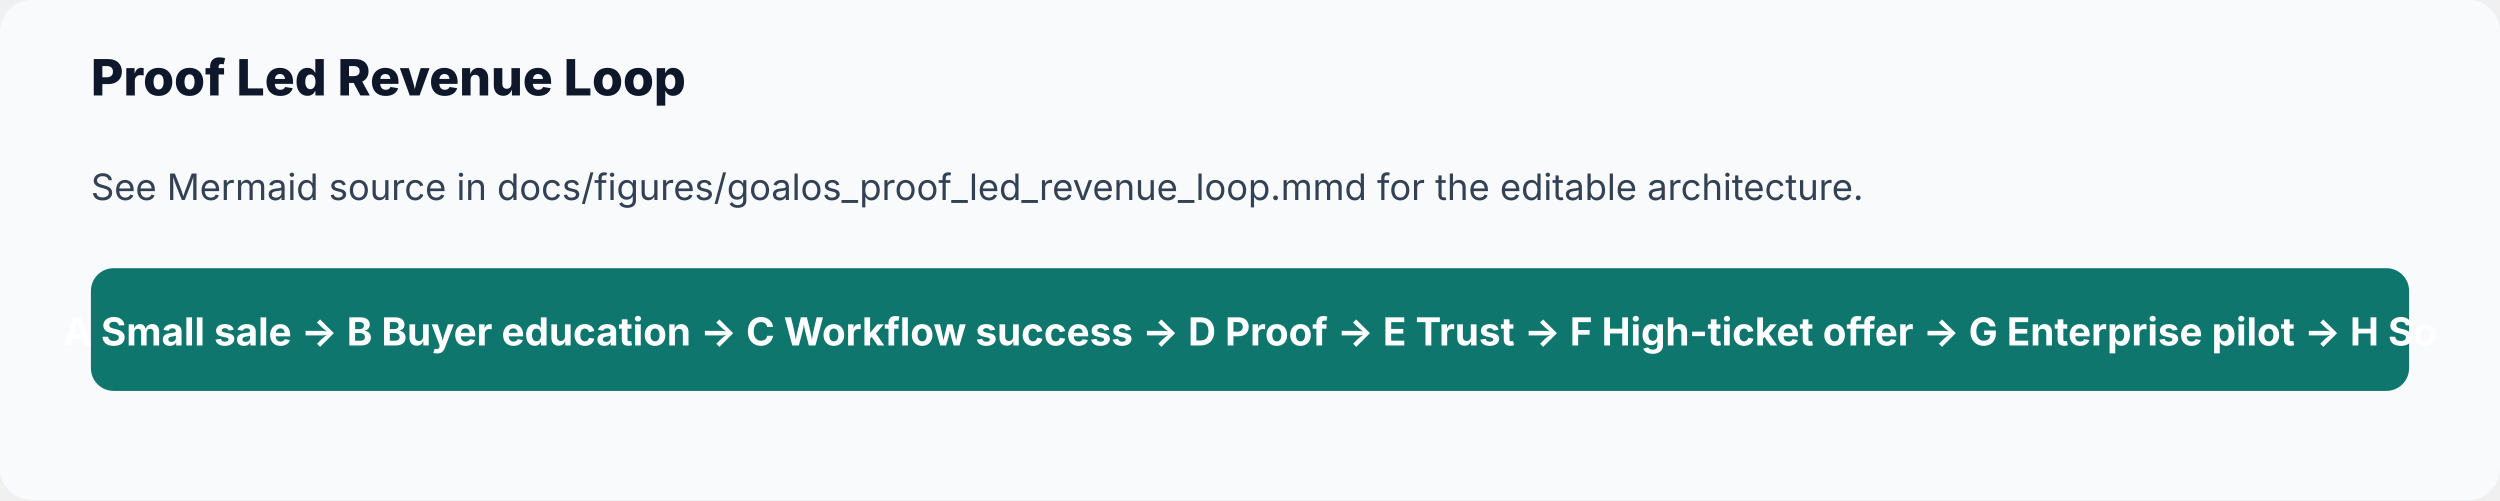
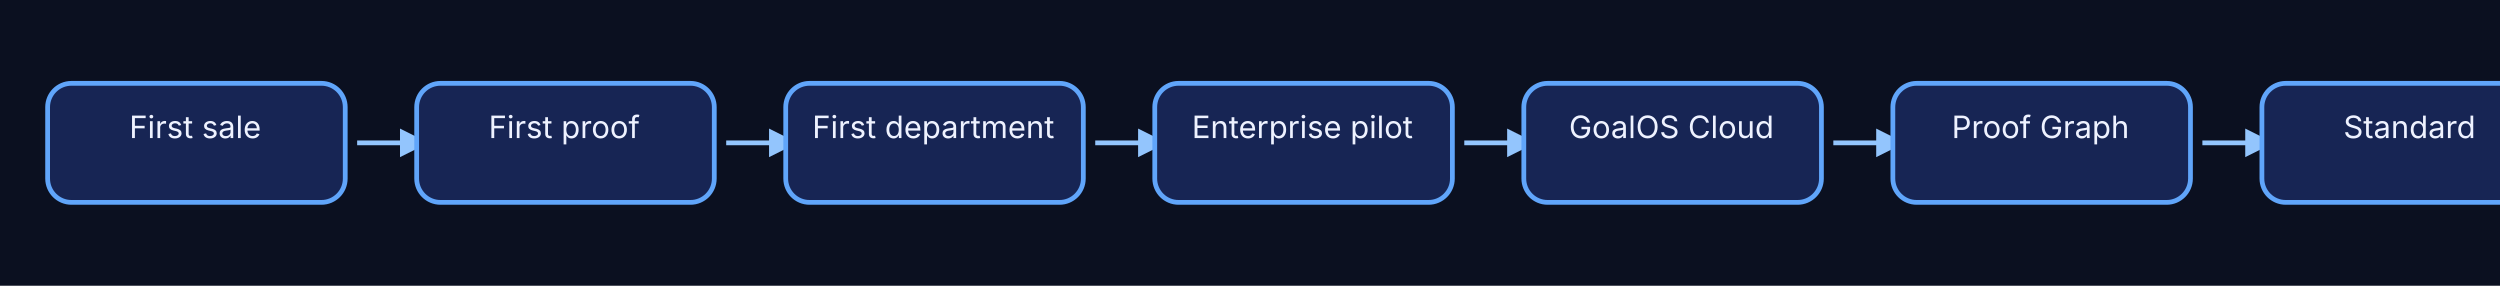
- <svg xmlns="http://www.w3.org/2000/svg" role="img" aria-label="Proof Led Revenue Loop" width="1100" height="220" viewBox="0 0 1100 220">
-   <rect width="1100" height="220" rx="14" fill="#f8fafc" />
-   <text x="40" y="42" font-family="Inter,Segoe UI,Arial" font-size="22" font-weight="800" fill="#0f172a">Proof Led Revenue Loop</text>
-   <text x="40" y="88" font-family="Inter,Segoe UI,Arial" font-size="16" fill="#334155">See Mermaid source in docs/figures/goalos_proof_led_revenue_loop.mmd for the editable architecture.</text>
-   <rect x="40" y="118" width="1020" height="54" rx="10" fill="#0f766e" />
-   <text x="550" y="152" text-anchor="middle" font-family="Inter,Segoe UI,Arial" font-size="17" font-weight="700" fill="white">A Small sale  → B Buyer education  → C Workflow success  → D Proof  → E Trust  → F High-ticket offer  → G Enterprise pilot  → H So</text>
+ <svg xmlns="http://www.w3.org/2000/svg" width="1050" height="120" viewBox="0 0 1050 120">
+   <rect width="100%" height="100%" fill="#0b1020" />
+   <style>text{font-family:Inter,Arial,sans-serif;font-size:13px;fill:#eef2ff}.box{fill:#172554;stroke:#60a5fa;stroke-width:2}.arrow{stroke:#93c5fd;stroke-width:2;marker-end:url(#a)}</style>
+   <defs>
+     <marker id="a" markerWidth="8" markerHeight="8" refX="6" refY="3" orient="auto">
+       <path d="M0,0 L0,6 L6,3 z" fill="#93c5fd" />
+     </marker>
+   </defs>
+   <rect class="box" x="20" y="35" rx="10" ry="10" width="125" height="50" />
+   <text x="82" y="58" text-anchor="middle">First sale</text>
+   <line class="arrow" x1="150" y1="60" x2="180" y2="60" />
+   <rect class="box" x="175" y="35" rx="10" ry="10" width="125" height="50" />
+   <text x="237" y="58" text-anchor="middle">First proof</text>
+   <line class="arrow" x1="305" y1="60" x2="335" y2="60" />
+   <rect class="box" x="330" y="35" rx="10" ry="10" width="125" height="50" />
+   <text x="392" y="58" text-anchor="middle">First department</text>
+   <line class="arrow" x1="460" y1="60" x2="490" y2="60" />
+   <rect class="box" x="485" y="35" rx="10" ry="10" width="125" height="50" />
+   <text x="547" y="58" text-anchor="middle">Enterprise pilot</text>
+   <line class="arrow" x1="615" y1="60" x2="645" y2="60" />
+   <rect class="box" x="640" y="35" rx="10" ry="10" width="125" height="50" />
+   <text x="702" y="58" text-anchor="middle">GoalOS Cloud</text>
+   <line class="arrow" x1="770" y1="60" x2="800" y2="60" />
+   <rect class="box" x="795" y="35" rx="10" ry="10" width="125" height="50" />
+   <text x="857" y="58" text-anchor="middle">Proof Graph</text>
+   <line class="arrow" x1="925" y1="60" x2="955" y2="60" />
+   <rect class="box" x="950" y="35" rx="10" ry="10" width="125" height="50" />
+   <text x="1012" y="58" text-anchor="middle">Standard</text>
</svg>
